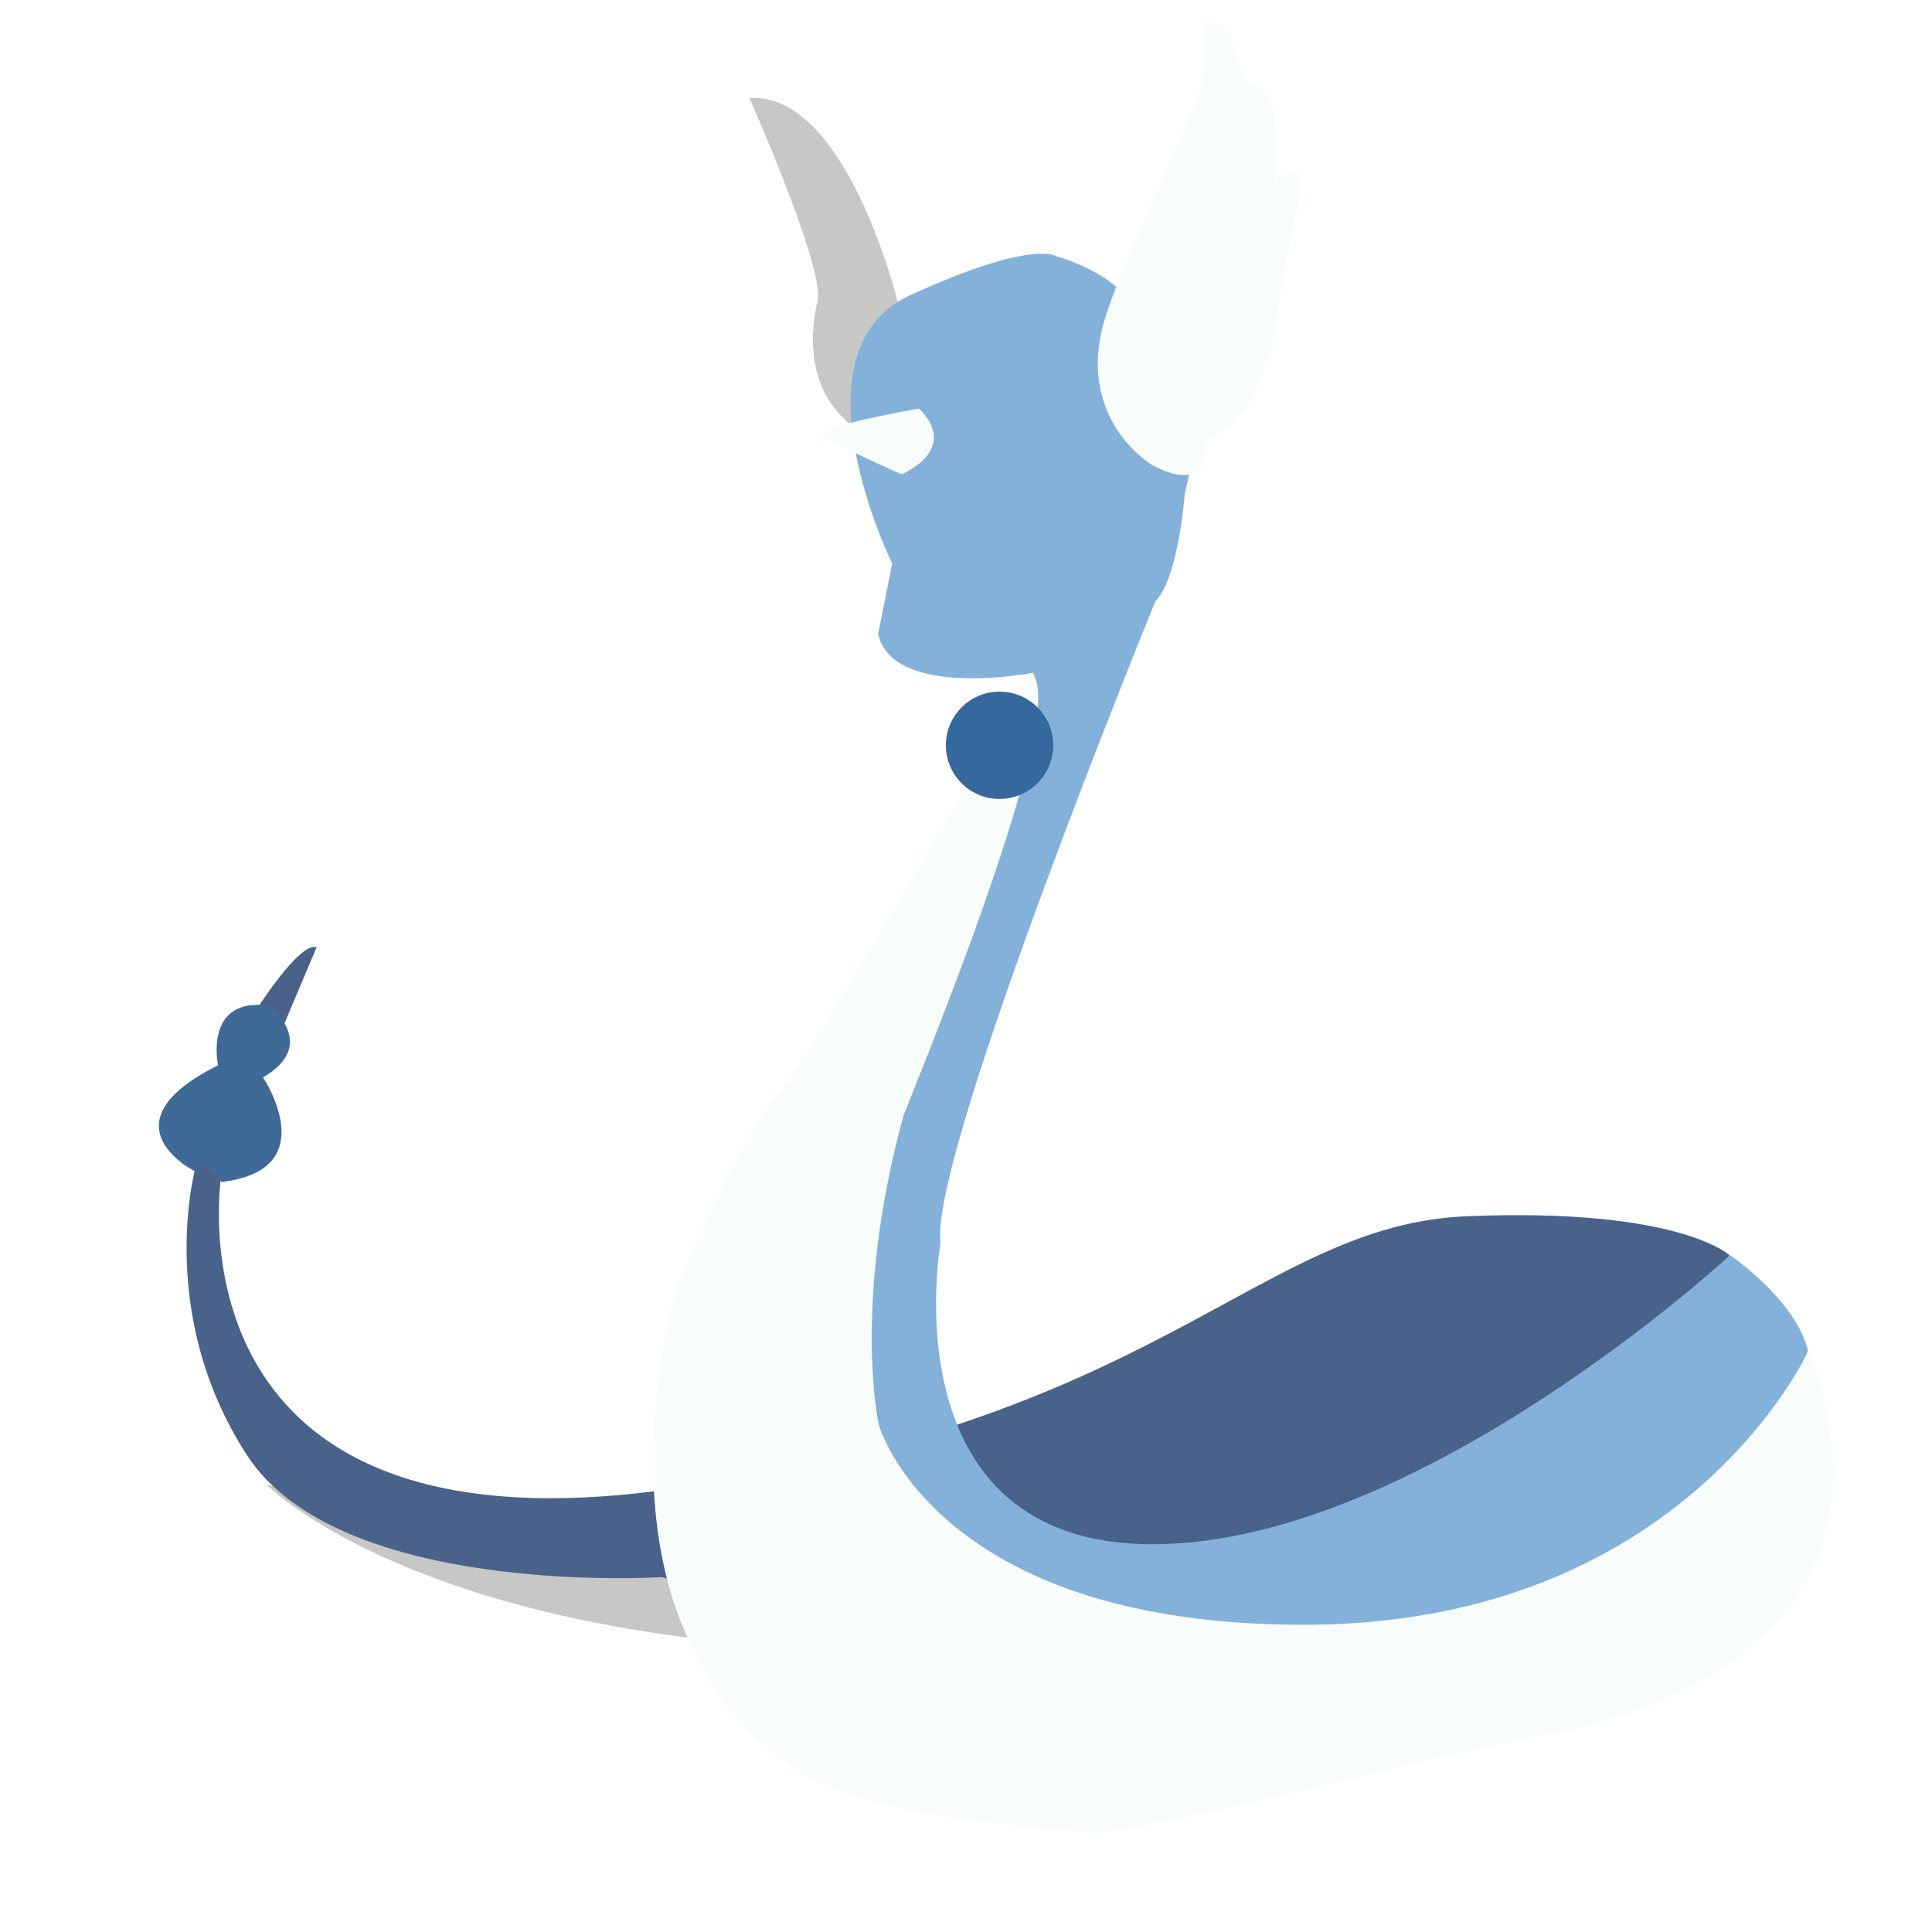
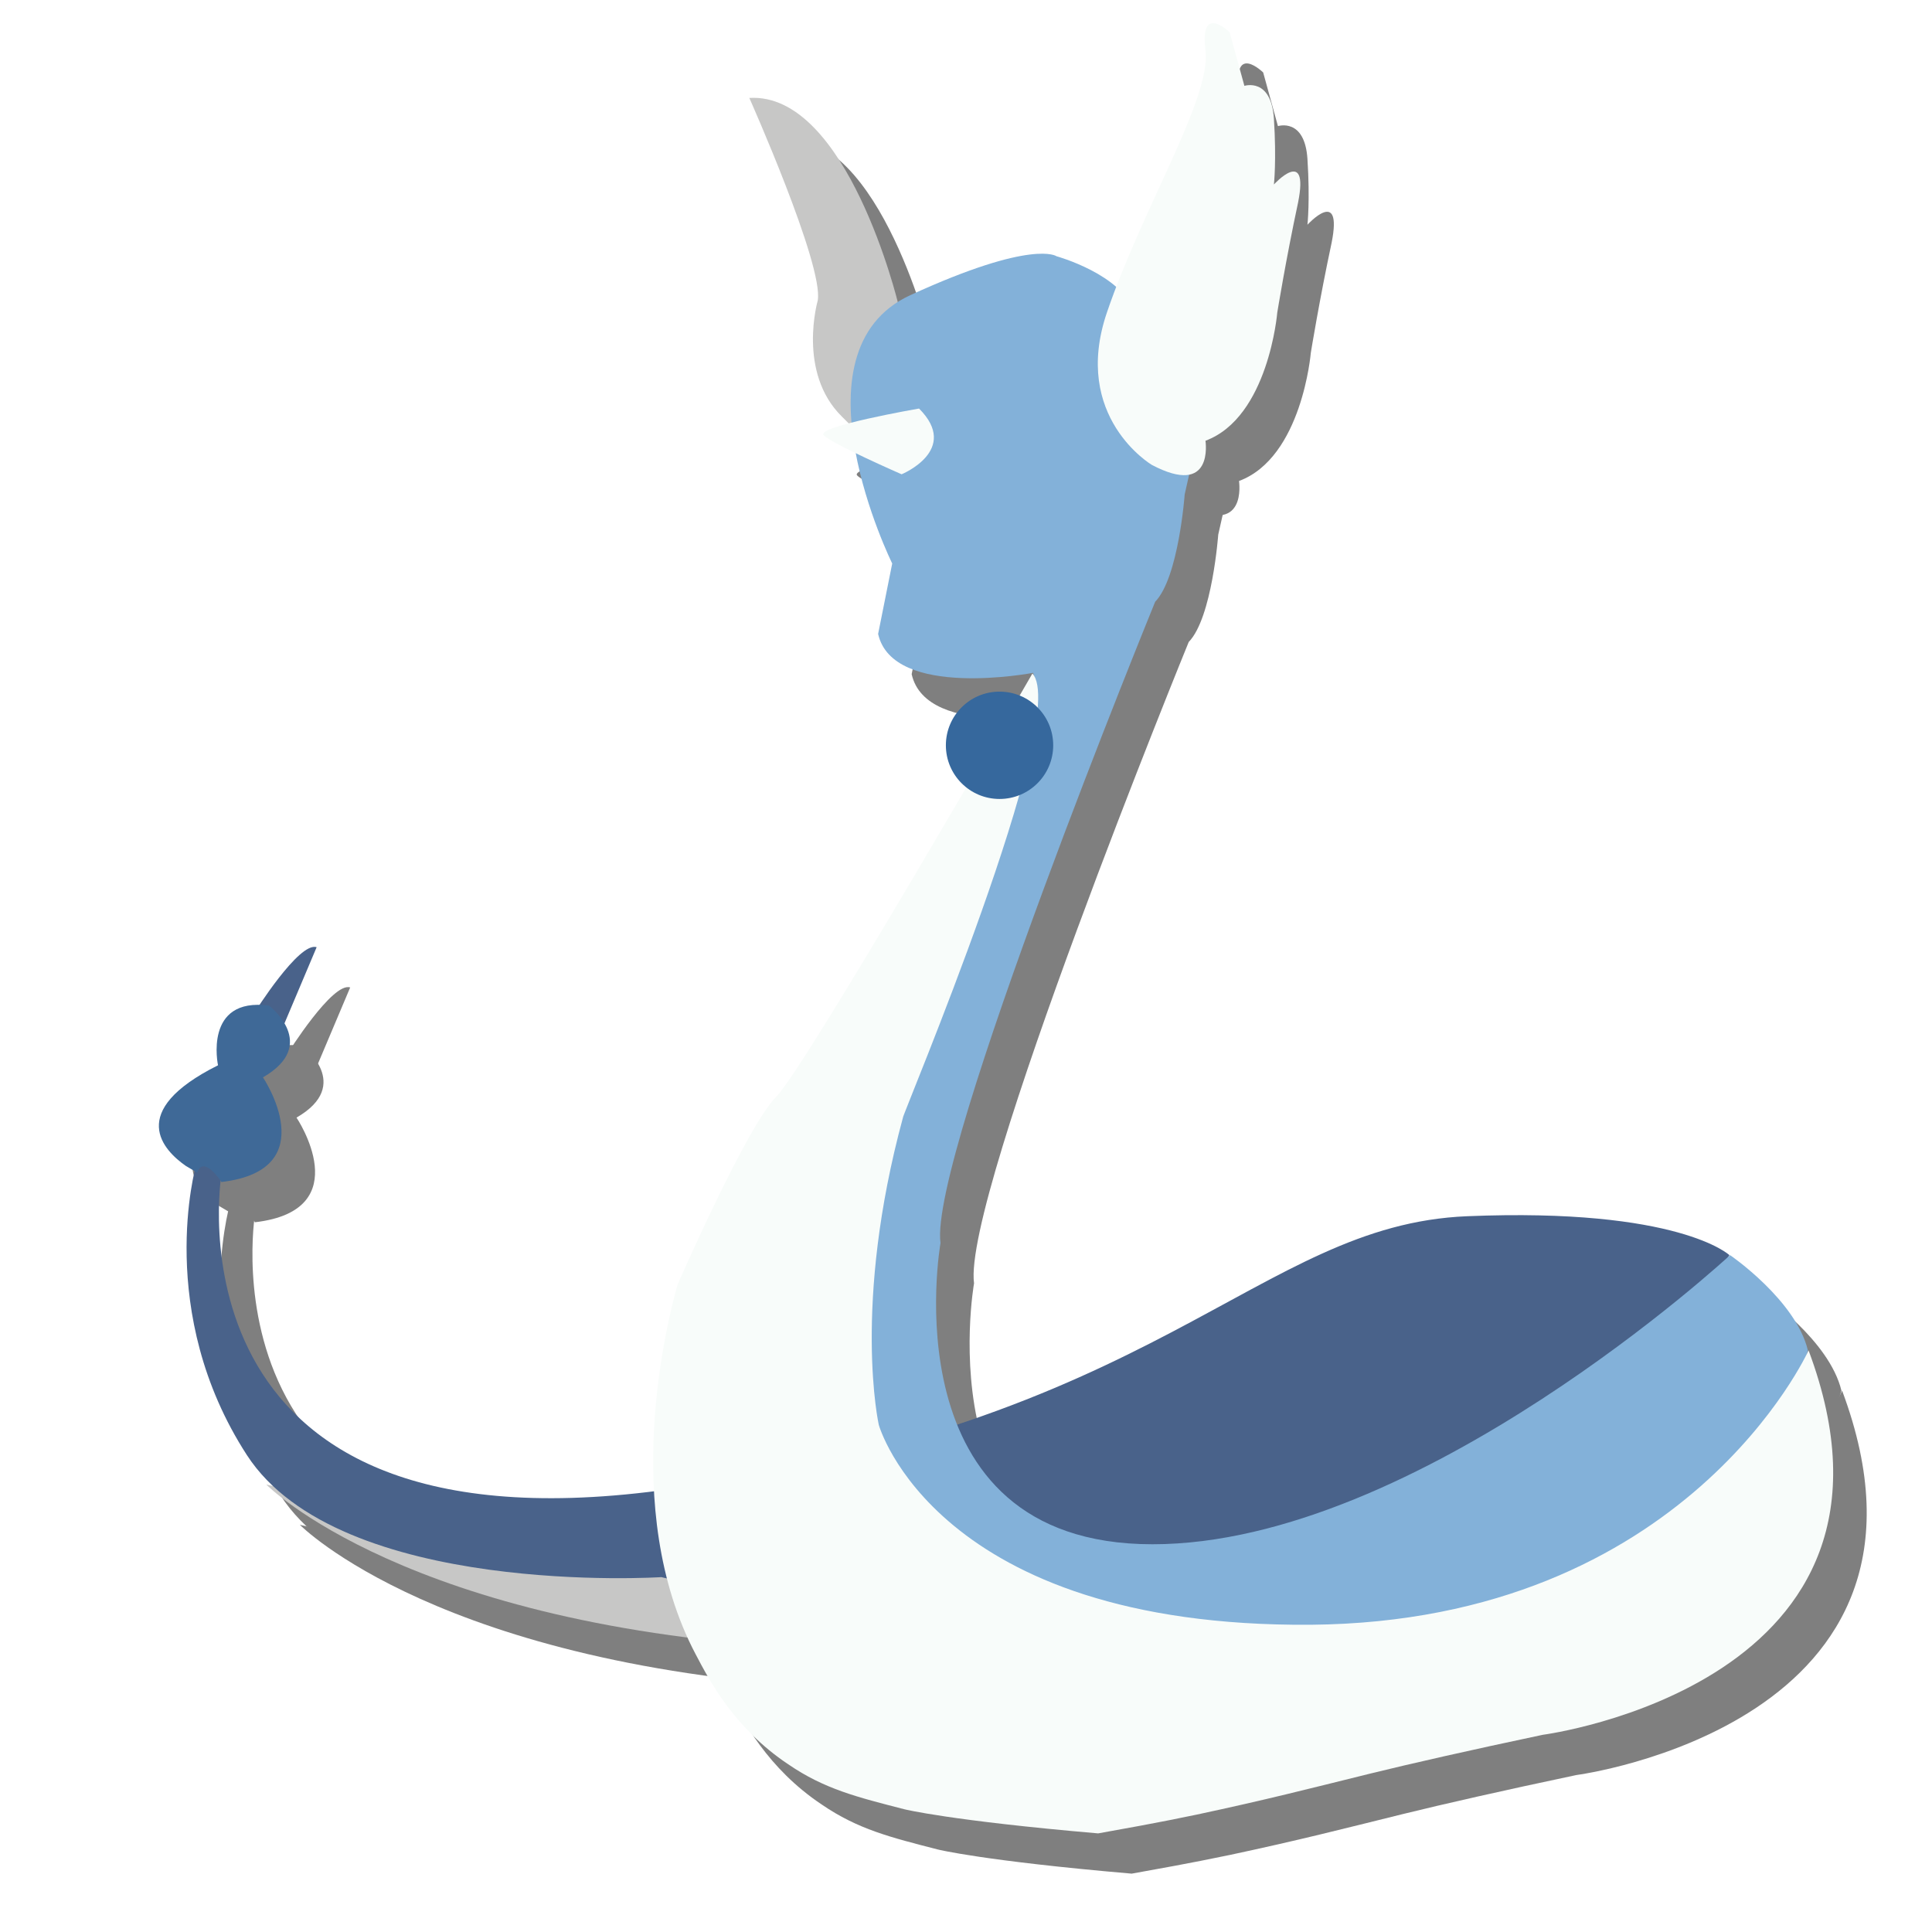
<svg xmlns="http://www.w3.org/2000/svg" version="1.1" id="Layer_1" x="0px" y="0px" viewBox="0 0 288 288" style="enable-background:new 0 0 288 288;" xml:space="preserve">
  <style type="text/css">
- 	.st0{fill:#C7C7C6;}
- 	.st1{fill:#49628A;}
- 	.st2{fill:#3F6997;}
- 	.st3{fill:#83B1D9;}
- 	.st4{fill:#F8FCFA;}
- 	.st5{fill:#36689D;}
+ 	.st0{opacity:0.5;}
+ 	.st1{fill:#C7C7C6;}
+ 	.st2{fill:#49628A;}
+ 	.st3{fill:#3F6997;}
+ 	.st4{fill:#83B1D9;}
+ 	.st5{fill:#F8FCFA;}
+ 	.st6{fill:#36689D;}
</style>
-   <path class="st0" d="M133.9,45.3c0,0-7.6-31.6-22.2-30.7c0,0,11.1,24.9,10.2,30.2c0,0-3.1,10.7,3.6,17.3c6.7,6.7,6.7,6.7,6.7,6.7  L133.9,45.3z" />
-   <path class="st0" d="M39.7,221.3c0,0,20.9,21.3,80.9,24.4l-3.6-8.9v-1.8H98.8L39.7,221.3z" />
-   <path class="st1" d="M37.9,151c0,0,6.7-10.7,9.3-9.8l-4.9,11.6L37.9,151z" />
-   <path class="st1" d="M33,175.1c0,0-9.3,56.9,65.3,47.1c74.7-9.8,88.9-39.6,120.4-40.9c31.6-1.3,39.1,5.8,39.1,5.8  s-20.4,34.2-79.6,44c-59.1,9.8-79.6,4-79.6,4s-48,3.1-61.8-18.2s-7.6-43.1-7.6-43.1S33,171.6,33,175.1z" />
-   <path class="st2" d="M29.4,174.8c0,0-0.7-0.4-1.7-1c-3.3-2.3-9-8.1,4.8-15c0,0-2.2-10.2,7.6-8.9c0,0,7.6,5.8-0.9,10.7  c0,0,9.3,13.8-6.2,15.6C33,176.1,30.3,172.1,29.4,174.8z" />
-   <path class="st3" d="M257.9,187.1c0,0,9.8,6.7,11.6,14.2c0,0-8.9,35.6-57.8,40.4c-48.9,4.9-64.4-4.9-64.4-4.9s-32-14.2-16.9-61.8  s27.1-64.9,23.6-74.7c0,0-20.9,4-23.1-5.8L133,84c0,0-15.6-31.6,2.7-40s21.8-5.8,21.8-5.8s9.8,2.7,11.6,8.4s8.4,23.1,8.4,23.1  l-0.9,4c0,0-0.9,12.4-4.4,16c0,0-33.8,82.7-32,95.6c0,0-8,44.9,31.6,44.9S257.9,187.1,257.9,187.1z" />
-   <path class="st4" d="M153.9,100.4c0,0-33.8,58.7-38.2,63.1c-4.4,4.4-14.7,28-14.7,28c-1.4,5-8.8,33.3,2.7,55.1  c2,3.8,5.7,11,13.8,16.4c5.4,3.7,10.3,4.9,17.3,6.7c0,0,6.8,1.7,28.9,3.6l0,0c3.3-0.6,8.5-1.5,14.7-2.8c10.3-2.2,16.5-3.8,25.8-6.1  c6.1-1.5,14.9-3.5,25.8-5.8c0,0,58.2-7.6,39.6-57.3c0,0-18.2,40.4-74.2,40.9c-56,0.4-64.4-29.8-64.4-29.8s-4-17.8,3.6-45.8  C134.3,166.7,159.7,106.7,153.9,100.4z" />
-   <path class="st4" d="M137,60.9c0,0-15.6,2.7-14.2,4c1.3,1.3,11.6,5.8,11.6,5.8S143.2,67.1,137,60.9z" />
-   <path class="st4" d="M171.7,69.3c0,0-12-7.1-6.7-22.7s15.6-32,14.7-39.1c-0.9-7.1,3.6-2.7,3.6-2.7l2.2,8c0,0,4-1.3,4.4,4.9  s0,9.8,0,9.8s5.3-5.8,3.6,2.7c-1.8,8.4-3.1,16.4-3.1,16.4s-1.3,15.6-10.7,19.1C179.7,65.8,181,74.2,171.7,69.3z" />
-   <circle class="st5" cx="149" cy="111.1" r="8" />
+   <g class="st0">
+     <path d="M138.9,51.3c0,0-7.6-31.6-22.2-30.7c0,0,11.1,24.9,10.2,30.2c0,0-3.1,10.7,3.6,17.3c6.7,6.7,6.7,6.7,6.7,6.7L138.9,51.3z" />
+     <path d="M44.7,227.3c0,0,20.9,21.3,80.9,24.4l-3.6-8.9V241h-18.2L44.7,227.3z" />
+     <path d="M42.9,157c0,0,6.7-10.7,9.3-9.8l-4.9,11.6L42.9,157z" />
+     <path d="M38,181.1c0,0-9.3,56.9,65.3,47.1c74.7-9.8,88.9-39.6,120.4-40.9c31.6-1.3,39.1,5.8,39.1,5.8s-20.4,34.2-79.6,44   c-59.1,9.8-79.6,4-79.6,4s-48,3.1-61.8-18.2s-7.6-43.1-7.6-43.1S38,177.6,38,181.1z" />
+     <path d="M34.4,180.8c0,0-0.7-0.4-1.7-1c-3.3-2.3-9-8.1,4.8-15c0,0-2.2-10.2,7.6-8.9c0,0,7.6,5.8-0.9,10.7c0,0,9.3,13.8-6.2,15.6   C38,182.1,35.3,178.1,34.4,180.8z" />
+     <path d="M262.9,193.1c0,0,9.8,6.7,11.6,14.2c0,0-8.9,35.6-57.8,40.4c-48.9,4.9-64.4-4.9-64.4-4.9s-32-14.2-16.9-61.8   s27.1-64.9,23.6-74.7c0,0-20.9,4-23.1-5.8L138,90c0,0-15.6-31.6,2.7-40s21.8-5.8,21.8-5.8s9.8,2.7,11.6,8.4s8.4,23.1,8.4,23.1   l-0.9,4c0,0-0.9,12.4-4.4,16c0,0-33.8,82.7-32,95.6c0,0-8,44.9,31.6,44.9S262.9,193.1,262.9,193.1z" />
+     <path d="M158.9,106.4c0,0-33.8,58.7-38.2,63.1c-4.4,4.4-14.7,28-14.7,28c-1.4,5-8.8,33.3,2.7,55.1c2,3.8,5.7,11,13.8,16.4   c5.4,3.7,10.3,4.9,17.3,6.7c0,0,6.8,1.7,28.9,3.6l0,0c3.3-0.6,8.5-1.5,14.7-2.8c10.3-2.2,16.5-3.8,25.8-6.1   c6.1-1.5,14.9-3.5,25.8-5.8c0,0,58.2-7.6,39.6-57.3c0,0-18.2,40.4-74.2,40.9c-56,0.4-64.4-29.8-64.4-29.8s-4-17.8,3.6-45.8   C139.3,172.7,164.7,112.7,158.9,106.4z" />
+     <path d="M142,66.9c0,0-15.6,2.7-14.2,4c1.3,1.3,11.6,5.8,11.6,5.8S148.2,73.1,142,66.9z" />
+     <path d="M176.7,75.3c0,0-12-7.1-6.7-22.7s15.6-32,14.7-39.1c-0.9-7.1,3.6-2.7,3.6-2.7l2.2,8c0,0,4-1.3,4.4,4.9s0,9.8,0,9.8   s5.3-5.8,3.6,2.7c-1.8,8.4-3.1,16.4-3.1,16.4s-1.3,15.6-10.7,19.1C184.7,71.8,186,80.2,176.7,75.3z" />
+     <circle cx="154" cy="117.1" r="8" />
+   </g>
+   <g>
+     <path class="st1" d="M133.9,45.3c0,0-7.6-31.6-22.2-30.7c0,0,11.1,24.9,10.2,30.2c0,0-3.1,10.7,3.6,17.3c6.7,6.7,6.7,6.7,6.7,6.7   L133.9,45.3z" />
+     <path class="st1" d="M39.7,221.3c0,0,20.9,21.3,80.9,24.4l-3.6-8.9V235H98.8L39.7,221.3z" />
+     <path class="st2" d="M37.9,151c0,0,6.7-10.7,9.3-9.8l-4.9,11.6L37.9,151z" />
+     <path class="st2" d="M33,175.1c0,0-9.3,56.9,65.3,47.1c74.7-9.8,88.9-39.6,120.4-40.9c31.6-1.3,39.1,5.8,39.1,5.8   s-20.4,34.2-79.6,44c-59.1,9.8-79.6,4-79.6,4s-48,3.1-61.8-18.2s-7.6-43.1-7.6-43.1S33,171.6,33,175.1z" />
+     <path class="st3" d="M29.4,174.8c0,0-0.7-0.4-1.7-1c-3.3-2.3-9-8.1,4.8-15c0,0-2.2-10.2,7.6-8.9c0,0,7.6,5.8-0.9,10.7   c0,0,9.3,13.8-6.2,15.6C33,176.1,30.3,172.1,29.4,174.8z" />
+     <path class="st4" d="M257.9,187.1c0,0,9.8,6.7,11.6,14.2c0,0-8.9,35.6-57.8,40.4c-48.9,4.9-64.4-4.9-64.4-4.9s-32-14.2-16.9-61.8   s27.1-64.9,23.6-74.7c0,0-20.9,4-23.1-5.8L133,84c0,0-15.6-31.6,2.7-40s21.8-5.8,21.8-5.8s9.8,2.7,11.6,8.4s8.4,23.1,8.4,23.1   l-0.9,4c0,0-0.9,12.4-4.4,16c0,0-33.8,82.7-32,95.6c0,0-8,44.9,31.6,44.9S257.9,187.1,257.9,187.1z" />
+     <path class="st5" d="M153.9,100.4c0,0-33.8,58.7-38.2,63.1c-4.4,4.4-14.7,28-14.7,28c-1.4,5-8.8,33.3,2.7,55.1   c2,3.8,5.7,11,13.8,16.4c5.4,3.7,10.3,4.9,17.3,6.7c0,0,6.8,1.7,28.9,3.6l0,0c3.3-0.6,8.5-1.5,14.7-2.8c10.3-2.2,16.5-3.8,25.8-6.1   c6.1-1.5,14.9-3.5,25.8-5.8c0,0,58.2-7.6,39.6-57.3c0,0-18.2,40.4-74.2,40.9c-56,0.4-64.4-29.8-64.4-29.8s-4-17.8,3.6-45.8   C134.3,166.7,159.7,106.7,153.9,100.4z" />
+     <path class="st5" d="M137,60.9c0,0-15.6,2.7-14.2,4c1.3,1.3,11.6,5.8,11.6,5.8S143.2,67.1,137,60.9z" />
+     <path class="st5" d="M171.7,69.3c0,0-12-7.1-6.7-22.7s15.6-32,14.7-39.1c-0.9-7.1,3.6-2.7,3.6-2.7l2.2,8c0,0,4-1.3,4.4,4.9   s0,9.8,0,9.8s5.3-5.8,3.6,2.7c-1.8,8.4-3.1,16.4-3.1,16.4s-1.3,15.6-10.7,19.1C179.7,65.8,181,74.2,171.7,69.3z" />
+     <circle class="st6" cx="149" cy="111.1" r="8" />
+   </g>
</svg>
